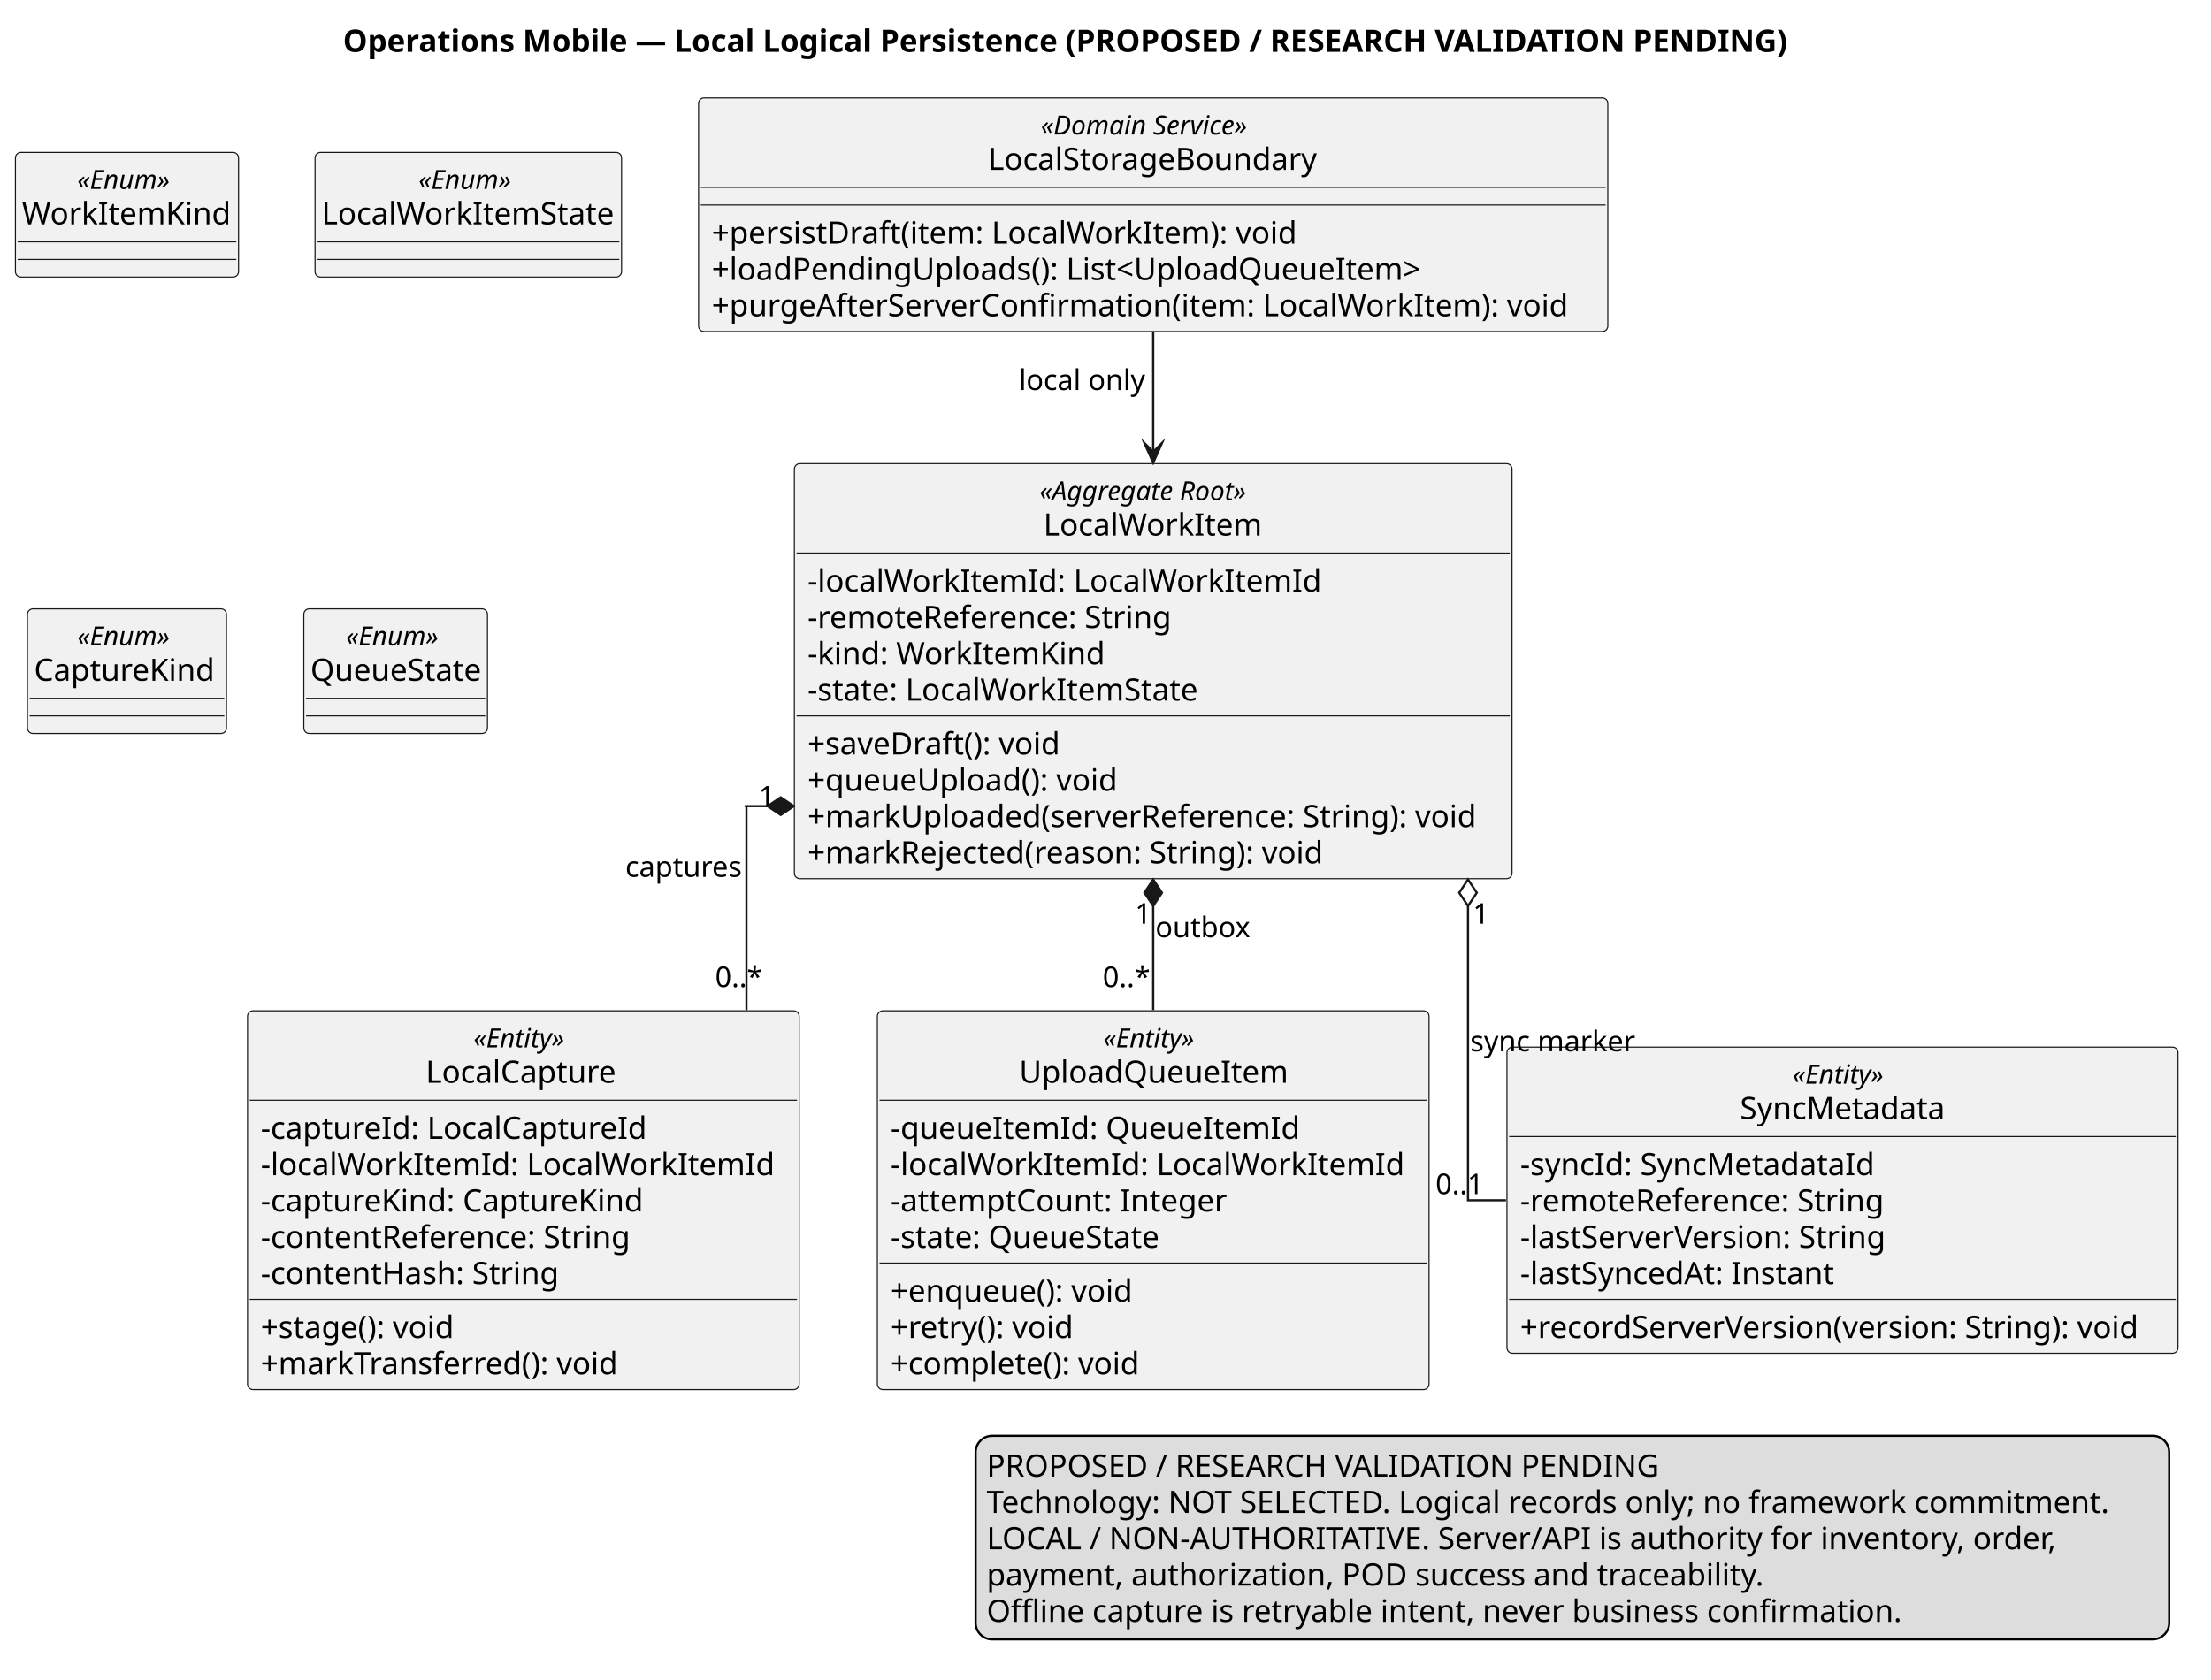
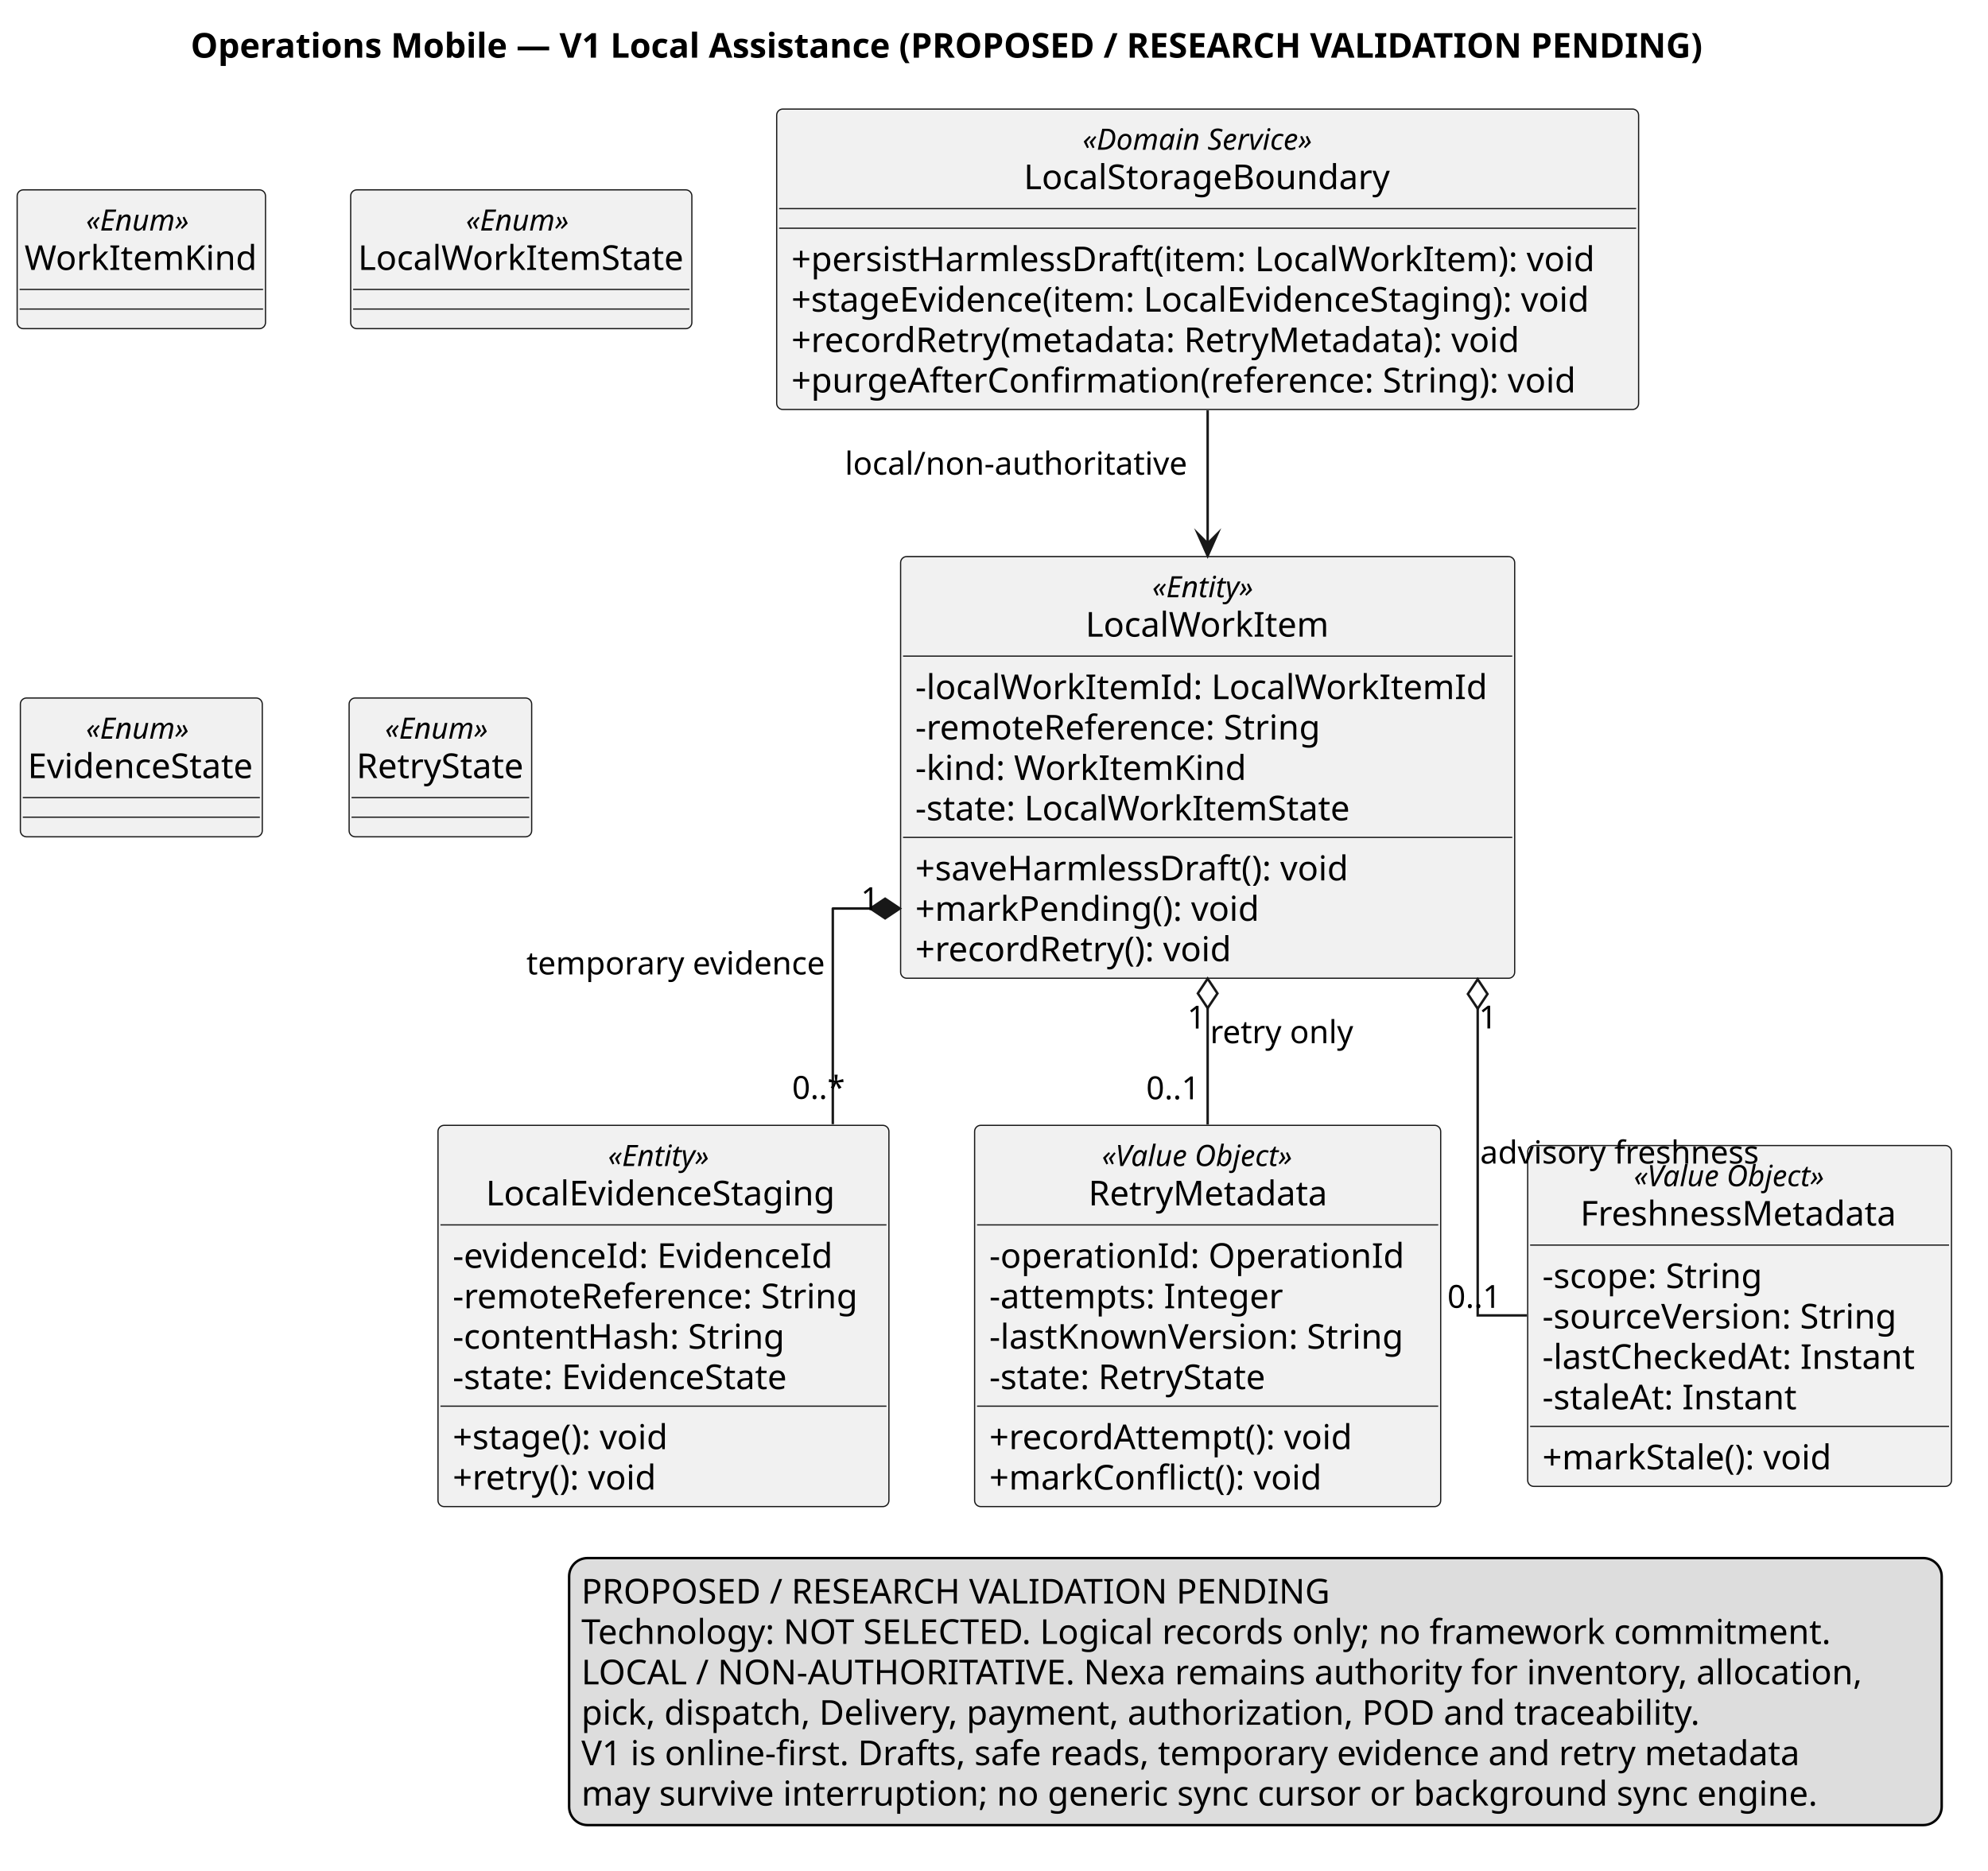
- <svg xmlns="http://www.w3.org/2000/svg" contentStyleType="text/css" data-diagram-type="CLASS" height="763px" preserveAspectRatio="none" style="width:1004px;height:763px;background:#FFFFFF;" version="1.1" viewBox="0 0 1004 763" width="1004px" zoomAndPan="magnify">
+ <svg xmlns="http://www.w3.org/2000/svg" contentStyleType="text/css" data-diagram-type="CLASS" height="763px" preserveAspectRatio="none" style="width:811px;height:763px;background:#FFFFFF;" version="1.1" viewBox="0 0 811 763" width="811px" zoomAndPan="magnify">
  <defs />
  <g>
    <g class="title" data-source-line="1">
-       <text fill="#000000" font-family="sans-serif" font-size="14" font-weight="700" lengthAdjust="spacing" textLength="685.528" x="155.74" y="23.535">Operations Mobile — Local Logical Persistence (PROPOSED / RESEARCH VALIDATION PENDING)</text>
+       <text fill="#000000" font-family="sans-serif" font-size="14" font-weight="700" lengthAdjust="spacing" textLength="648.539" x="77.784" y="23.535">Operations Mobile — V1 Local Assistance (PROPOSED / RESEARCH VALIDATION PENDING)</text>
    </g>
    <g class="entity" data-qualified-name="LocalWorkItem" data-source-line="7" id="ent0001">
-       <rect fill="#F1F1F1" height="188.527" rx="2.5" ry="2.5" style="stroke:#181818;stroke-width:0.5;" width="325.879" x="360.72" y="210.568" />
-       <text fill="#000000" font-family="sans-serif" font-size="12" font-style="italic" lengthAdjust="spacing" textLength="103.312" x="472.003" y="227.17">«Aggregate Root»</text>
-       <text fill="#000000" font-family="sans-serif" font-size="14" lengthAdjust="spacing" textLength="99.641" x="473.839" y="243.236">LocalWorkItem</text>
-       <line style="stroke:#181818;stroke-width:0.5;" x1="361.72" x2="685.599" y1="251.189" y2="251.189" />
-       <text fill="#000000" font-family="sans-serif" font-size="14" lengthAdjust="spacing" textLength="238.513" x="366.72" y="268.724">-localWorkItemId: LocalWorkItemId</text>
-       <text fill="#000000" font-family="sans-serif" font-size="14" lengthAdjust="spacing" textLength="171.951" x="366.72" y="285.213">-remoteReference: String</text>
-       <text fill="#000000" font-family="sans-serif" font-size="14" lengthAdjust="spacing" textLength="142.003" x="366.72" y="301.701">-kind: WorkItemKind</text>
-       <text fill="#000000" font-family="sans-serif" font-size="14" lengthAdjust="spacing" textLength="183.285" x="366.72" y="318.189">-state: LocalWorkItemState</text>
-       <line style="stroke:#181818;stroke-width:0.5;" x1="361.72" x2="685.599" y1="325.142" y2="325.142" />
-       <text fill="#000000" font-family="sans-serif" font-size="14" lengthAdjust="spacing" textLength="122.042" x="366.72" y="342.678">+saveDraft(): void</text>
-       <text fill="#000000" font-family="sans-serif" font-size="14" lengthAdjust="spacing" textLength="147.287" x="366.72" y="359.166">+queueUpload(): void</text>
-       <text fill="#000000" font-family="sans-serif" font-size="14" lengthAdjust="spacing" textLength="313.879" x="366.72" y="375.654">+markUploaded(serverReference: String): void</text>
-       <text fill="#000000" font-family="sans-serif" font-size="14" lengthAdjust="spacing" textLength="244.754" x="366.72" y="392.142">+markRejected(reason: String): void</text>
+       <rect fill="#F1F1F1" height="172.039" rx="2.5" ry="2.5" style="stroke:#181818;stroke-width:0.5;" width="250.513" x="367.4" y="227.058" />
+       <text fill="#000000" font-family="sans-serif" font-size="12" font-style="italic" lengthAdjust="spacing" textLength="45.24" x="470.036" y="243.66">«Entity»</text>
+       <text fill="#000000" font-family="sans-serif" font-size="14" lengthAdjust="spacing" textLength="99.641" x="442.836" y="259.726">LocalWorkItem</text>
+       <line style="stroke:#181818;stroke-width:0.5;" x1="368.4" x2="616.913" y1="267.679" y2="267.679" />
+       <text fill="#000000" font-family="sans-serif" font-size="14" lengthAdjust="spacing" textLength="238.513" x="373.4" y="285.214">-localWorkItemId: LocalWorkItemId</text>
+       <text fill="#000000" font-family="sans-serif" font-size="14" lengthAdjust="spacing" textLength="171.951" x="373.4" y="301.703">-remoteReference: String</text>
+       <text fill="#000000" font-family="sans-serif" font-size="14" lengthAdjust="spacing" textLength="142.003" x="373.4" y="318.191">-kind: WorkItemKind</text>
+       <text fill="#000000" font-family="sans-serif" font-size="14" lengthAdjust="spacing" textLength="183.285" x="373.4" y="334.679">-state: LocalWorkItemState</text>
+       <line style="stroke:#181818;stroke-width:0.5;" x1="368.4" x2="616.913" y1="341.632" y2="341.632" />
+       <text fill="#000000" font-family="sans-serif" font-size="14" lengthAdjust="spacing" textLength="184.981" x="373.4" y="359.168">+saveHarmlessDraft(): void</text>
+       <text fill="#000000" font-family="sans-serif" font-size="14" lengthAdjust="spacing" textLength="147.014" x="373.4" y="375.656">+markPending(): void</text>
+       <text fill="#000000" font-family="sans-serif" font-size="14" lengthAdjust="spacing" textLength="136.568" x="373.4" y="392.144">+recordRetry(): void</text>
    </g>
-     <g class="entity" data-qualified-name="LocalCapture" data-source-line="18" id="ent0002">
-       <rect fill="#F1F1F1" height="172.039" rx="2.5" ry="2.5" style="stroke:#181818;stroke-width:0.5;" width="250.513" x="112.4" y="459.098" />
-       <text fill="#000000" font-family="sans-serif" font-size="12" font-style="italic" lengthAdjust="spacing" textLength="45.24" x="215.036" y="475.7">«Entity»</text>
-       <text fill="#000000" font-family="sans-serif" font-size="14" lengthAdjust="spacing" textLength="88.696" x="193.308" y="491.766">LocalCapture</text>
-       <line style="stroke:#181818;stroke-width:0.5;" x1="113.4" x2="361.913" y1="499.719" y2="499.719" />
-       <text fill="#000000" font-family="sans-serif" font-size="14" lengthAdjust="spacing" textLength="182.513" x="118.4" y="517.255">-captureId: LocalCaptureId</text>
-       <text fill="#000000" font-family="sans-serif" font-size="14" lengthAdjust="spacing" textLength="238.513" x="118.4" y="533.743">-localWorkItemId: LocalWorkItemId</text>
-       <text fill="#000000" font-family="sans-serif" font-size="14" lengthAdjust="spacing" textLength="183.183" x="118.4" y="550.231">-captureKind: CaptureKind</text>
-       <text fill="#000000" font-family="sans-serif" font-size="14" lengthAdjust="spacing" textLength="175.137" x="118.4" y="566.719">-contentReference: String</text>
-       <text fill="#000000" font-family="sans-serif" font-size="14" lengthAdjust="spacing" textLength="142.194" x="118.4" y="583.208">-contentHash: String</text>
-       <line style="stroke:#181818;stroke-width:0.5;" x1="113.4" x2="361.913" y1="590.161" y2="590.161" />
-       <text fill="#000000" font-family="sans-serif" font-size="14" lengthAdjust="spacing" textLength="94.432" x="118.4" y="607.696">+stage(): void</text>
-       <text fill="#000000" font-family="sans-serif" font-size="14" lengthAdjust="spacing" textLength="171.664" x="118.4" y="624.184">+markTransferred(): void</text>
+     <g class="entity" data-qualified-name="LocalEvidenceStaging" data-source-line="17" id="ent0002">
+       <rect fill="#F1F1F1" height="155.551" rx="2.5" ry="2.5" style="stroke:#181818;stroke-width:0.5;" width="183.951" x="178.68" y="459.098" />
+       <text fill="#000000" font-family="sans-serif" font-size="12" font-style="italic" lengthAdjust="spacing" textLength="45.24" x="248.036" y="475.7">«Entity»</text>
+       <text fill="#000000" font-family="sans-serif" font-size="14" lengthAdjust="spacing" textLength="144.867" x="198.222" y="491.766">LocalEvidenceStaging</text>
+       <line style="stroke:#181818;stroke-width:0.5;" x1="179.68" x2="361.631" y1="499.719" y2="499.719" />
+       <text fill="#000000" font-family="sans-serif" font-size="14" lengthAdjust="spacing" textLength="161.164" x="184.68" y="517.255">-evidenceId: EvidenceId</text>
+       <text fill="#000000" font-family="sans-serif" font-size="14" lengthAdjust="spacing" textLength="171.951" x="184.68" y="533.743">-remoteReference: String</text>
+       <text fill="#000000" font-family="sans-serif" font-size="14" lengthAdjust="spacing" textLength="142.194" x="184.68" y="550.231">-contentHash: String</text>
+       <text fill="#000000" font-family="sans-serif" font-size="14" lengthAdjust="spacing" textLength="142.796" x="184.68" y="566.719">-state: EvidenceState</text>
+       <line style="stroke:#181818;stroke-width:0.5;" x1="179.68" x2="361.631" y1="573.673" y2="573.673" />
+       <text fill="#000000" font-family="sans-serif" font-size="14" lengthAdjust="spacing" textLength="94.432" x="184.68" y="591.208">+stage(): void</text>
+       <text fill="#000000" font-family="sans-serif" font-size="14" lengthAdjust="spacing" textLength="89.606" x="184.68" y="607.696">+retry(): void</text>
    </g>
-     <g class="entity" data-qualified-name="UploadQueueItem" data-source-line="28" id="ent0003">
-       <rect fill="#F1F1F1" height="172.039" rx="2.5" ry="2.5" style="stroke:#181818;stroke-width:0.5;" width="250.513" x="398.4" y="459.098" />
-       <text fill="#000000" font-family="sans-serif" font-size="12" font-style="italic" lengthAdjust="spacing" textLength="45.24" x="501.036" y="475.7">«Entity»</text>
-       <text fill="#000000" font-family="sans-serif" font-size="14" lengthAdjust="spacing" textLength="121.693" x="462.81" y="491.766">UploadQueueItem</text>
-       <line style="stroke:#181818;stroke-width:0.5;" x1="399.4" x2="647.913" y1="499.719" y2="499.719" />
-       <text fill="#000000" font-family="sans-serif" font-size="14" lengthAdjust="spacing" textLength="188.569" x="404.4" y="517.255">-queueItemId: QueueItemId</text>
-       <text fill="#000000" font-family="sans-serif" font-size="14" lengthAdjust="spacing" textLength="238.513" x="404.4" y="533.743">-localWorkItemId: LocalWorkItemId</text>
-       <text fill="#000000" font-family="sans-serif" font-size="14" lengthAdjust="spacing" textLength="158.997" x="404.4" y="550.231">-attemptCount: Integer</text>
-       <text fill="#000000" font-family="sans-serif" font-size="14" lengthAdjust="spacing" textLength="127.497" x="404.4" y="566.719">-state: QueueState</text>
-       <line style="stroke:#181818;stroke-width:0.5;" x1="399.4" x2="647.913" y1="573.673" y2="573.673" />
-       <text fill="#000000" font-family="sans-serif" font-size="14" lengthAdjust="spacing" textLength="116.074" x="404.4" y="591.208">+enqueue(): void</text>
-       <text fill="#000000" font-family="sans-serif" font-size="14" lengthAdjust="spacing" textLength="89.606" x="404.4" y="607.696">+retry(): void</text>
-       <text fill="#000000" font-family="sans-serif" font-size="14" lengthAdjust="spacing" textLength="120.333" x="404.4" y="624.184">+complete(): void</text>
+     <g class="entity" data-qualified-name="RetryMetadata" data-source-line="26" id="ent0003">
+       <rect fill="#F1F1F1" height="155.551" rx="2.5" ry="2.5" style="stroke:#181818;stroke-width:0.5;" width="190.138" x="397.59" y="459.098" />
+       <text fill="#000000" font-family="sans-serif" font-size="12" font-style="italic" lengthAdjust="spacing" textLength="86.291" x="449.513" y="475.7">«Value Object»</text>
+       <text fill="#000000" font-family="sans-serif" font-size="14" lengthAdjust="spacing" textLength="97.269" x="444.025" y="491.766">RetryMetadata</text>
+       <line style="stroke:#181818;stroke-width:0.5;" x1="398.59" x2="586.728" y1="499.719" y2="499.719" />
+       <text fill="#000000" font-family="sans-serif" font-size="14" lengthAdjust="spacing" textLength="175.41" x="403.59" y="517.255">-operationId: OperationId</text>
+       <text fill="#000000" font-family="sans-serif" font-size="14" lengthAdjust="spacing" textLength="125.234" x="403.59" y="533.743">-attempts: Integer</text>
+       <text fill="#000000" font-family="sans-serif" font-size="14" lengthAdjust="spacing" textLength="178.138" x="403.59" y="550.231">-lastKnownVersion: String</text>
+       <text fill="#000000" font-family="sans-serif" font-size="14" lengthAdjust="spacing" textLength="118.576" x="403.59" y="566.719">-state: RetryState</text>
+       <line style="stroke:#181818;stroke-width:0.5;" x1="398.59" x2="586.728" y1="573.673" y2="573.673" />
+       <text fill="#000000" font-family="sans-serif" font-size="14" lengthAdjust="spacing" textLength="156.686" x="403.59" y="591.208">+recordAttempt(): void</text>
+       <text fill="#000000" font-family="sans-serif" font-size="14" lengthAdjust="spacing" textLength="145.134" x="403.59" y="607.696">+markConflict(): void</text>
    </g>
-     <g class="entity" data-qualified-name="SyncMetadata" data-source-line="38" id="ent0004">
-       <rect fill="#F1F1F1" height="139.062" rx="2.5" ry="2.5" style="stroke:#181818;stroke-width:0.5;" width="304.708" x="684.3" y="475.588" />
-       <text fill="#000000" font-family="sans-serif" font-size="12" font-style="italic" lengthAdjust="spacing" textLength="45.24" x="814.034" y="492.19">«Entity»</text>
-       <text fill="#000000" font-family="sans-serif" font-size="14" lengthAdjust="spacing" textLength="93.051" x="790.129" y="508.256">SyncMetadata</text>
-       <line style="stroke:#181818;stroke-width:0.5;" x1="685.3" x2="988.008" y1="516.209" y2="516.209" />
-       <text fill="#000000" font-family="sans-serif" font-size="14" lengthAdjust="spacing" textLength="166.011" x="690.3" y="533.745">-syncId: SyncMetadataId</text>
-       <text fill="#000000" font-family="sans-serif" font-size="14" lengthAdjust="spacing" textLength="171.951" x="690.3" y="550.233">-remoteReference: String</text>
-       <text fill="#000000" font-family="sans-serif" font-size="14" lengthAdjust="spacing" textLength="174.077" x="690.3" y="566.721">-lastServerVersion: String</text>
-       <text fill="#000000" font-family="sans-serif" font-size="14" lengthAdjust="spacing" textLength="150.083" x="690.3" y="583.209">-lastSyncedAt: Instant</text>
-       <line style="stroke:#181818;stroke-width:0.5;" x1="685.3" x2="988.008" y1="590.163" y2="590.163" />
-       <text fill="#000000" font-family="sans-serif" font-size="14" lengthAdjust="spacing" textLength="292.708" x="690.3" y="607.698">+recordServerVersion(version: String): void</text>
+     <g class="entity" data-qualified-name="FreshnessMetadata" data-source-line="35" id="ent0004">
+       <rect fill="#F1F1F1" height="139.062" rx="2.5" ry="2.5" style="stroke:#181818;stroke-width:0.5;" width="172.898" x="623.21" y="467.338" />
+       <text fill="#000000" font-family="sans-serif" font-size="12" font-style="italic" lengthAdjust="spacing" textLength="86.291" x="666.513" y="483.94">«Value Object»</text>
+       <text fill="#000000" font-family="sans-serif" font-size="14" lengthAdjust="spacing" textLength="129.958" x="644.68" y="500.006">FreshnessMetadata</text>
+       <line style="stroke:#181818;stroke-width:0.5;" x1="624.21" x2="795.107" y1="507.959" y2="507.959" />
+       <text fill="#000000" font-family="sans-serif" font-size="14" lengthAdjust="spacing" textLength="96.448" x="629.21" y="525.495">-scope: String</text>
+       <text fill="#000000" font-family="sans-serif" font-size="14" lengthAdjust="spacing" textLength="153.207" x="629.21" y="541.983">-sourceVersion: String</text>
+       <text fill="#000000" font-family="sans-serif" font-size="14" lengthAdjust="spacing" textLength="160.898" x="629.21" y="558.471">-lastCheckedAt: Instant</text>
+       <text fill="#000000" font-family="sans-serif" font-size="14" lengthAdjust="spacing" textLength="110.558" x="629.21" y="574.959">-staleAt: Instant</text>
+       <line style="stroke:#181818;stroke-width:0.5;" x1="624.21" x2="795.107" y1="581.913" y2="581.913" />
+       <text fill="#000000" font-family="sans-serif" font-size="14" lengthAdjust="spacing" textLength="124.865" x="629.21" y="599.448">+markStale(): void</text>
    </g>
-     <g class="entity" data-qualified-name="LocalStorageBoundary" data-source-line="46" id="ent0005">
-       <rect fill="#F1F1F1" height="106.086" rx="2.5" ry="2.5" style="stroke:#181818;stroke-width:0.5;" width="412.894" x="317.21" y="44.488" />
-       <text fill="#000000" font-family="sans-serif" font-size="12" font-style="italic" lengthAdjust="spacing" textLength="102.047" x="472.633" y="61.09">«Domain Service»</text>
-       <text fill="#000000" font-family="sans-serif" font-size="14" lengthAdjust="spacing" textLength="149.994" x="448.66" y="77.156">LocalStorageBoundary</text>
-       <line style="stroke:#181818;stroke-width:0.5;" x1="318.21" x2="729.104" y1="85.109" y2="85.109" />
-       <line style="stroke:#181818;stroke-width:0.5;" x1="318.21" x2="729.104" y1="93.109" y2="93.109" />
-       <text fill="#000000" font-family="sans-serif" font-size="14" lengthAdjust="spacing" textLength="276.678" x="323.21" y="110.644">+persistDraft(item: LocalWorkItem): void</text>
-       <text fill="#000000" font-family="sans-serif" font-size="14" lengthAdjust="spacing" textLength="335.46" x="323.21" y="127.133">+loadPendingUploads(): List&lt;UploadQueueItem&gt;</text>
-       <text fill="#000000" font-family="sans-serif" font-size="14" lengthAdjust="spacing" textLength="400.894" x="323.21" y="143.621">+purgeAfterServerConfirmation(item: LocalWorkItem): void</text>
+     <g class="entity" data-qualified-name="LocalStorageBoundary" data-source-line="43" id="ent0005">
+       <rect fill="#F1F1F1" height="122.574" rx="2.5" ry="2.5" style="stroke:#181818;stroke-width:0.5;" width="351.616" x="316.85" y="44.488" />
+       <text fill="#000000" font-family="sans-serif" font-size="12" font-style="italic" lengthAdjust="spacing" textLength="102.047" x="441.635" y="61.09">«Domain Service»</text>
+       <text fill="#000000" font-family="sans-serif" font-size="14" lengthAdjust="spacing" textLength="149.994" x="417.661" y="77.156">LocalStorageBoundary</text>
+       <line style="stroke:#181818;stroke-width:0.5;" x1="317.85" x2="667.466" y1="85.109" y2="85.109" />
+       <line style="stroke:#181818;stroke-width:0.5;" x1="317.85" x2="667.466" y1="93.109" y2="93.109" />
+       <text fill="#000000" font-family="sans-serif" font-size="14" lengthAdjust="spacing" textLength="339.616" x="322.85" y="110.644">+persistHarmlessDraft(item: LocalWorkItem): void</text>
+       <text fill="#000000" font-family="sans-serif" font-size="14" lengthAdjust="spacing" textLength="337.463" x="322.85" y="127.133">+stageEvidence(item: LocalEvidenceStaging): void</text>
+       <text fill="#000000" font-family="sans-serif" font-size="14" lengthAdjust="spacing" textLength="306.045" x="322.85" y="143.621">+recordRetry(metadata: RetryMetadata): void</text>
+       <text fill="#000000" font-family="sans-serif" font-size="14" lengthAdjust="spacing" textLength="332.89" x="322.85" y="160.109">+purgeAfterConfirmation(reference: String): void</text>
    </g>
-     <g class="entity" data-qualified-name="WorkItemKind" data-source-line="57" id="ent0010">
-       <rect fill="#F1F1F1" height="56.621" rx="2.5" ry="2.5" style="stroke:#181818;stroke-width:0.5;" width="101.314" x="7" y="69.218" />
-       <text fill="#000000" font-family="sans-serif" font-size="12" font-style="italic" lengthAdjust="spacing" textLength="45.176" x="35.069" y="85.82">«Enum»</text>
-       <text fill="#000000" font-family="sans-serif" font-size="14" lengthAdjust="spacing" textLength="95.314" x="10" y="101.886">WorkItemKind</text>
-       <line style="stroke:#181818;stroke-width:0.5;" x1="8" x2="107.314" y1="109.839" y2="109.839" />
-       <line style="stroke:#181818;stroke-width:0.5;" x1="8" x2="107.314" y1="117.839" y2="117.839" />
+     <g class="entity" data-qualified-name="WorkItemKind" data-source-line="55" id="ent0010">
+       <rect fill="#F1F1F1" height="56.621" rx="2.5" ry="2.5" style="stroke:#181818;stroke-width:0.5;" width="101.314" x="7" y="77.458" />
+       <text fill="#000000" font-family="sans-serif" font-size="12" font-style="italic" lengthAdjust="spacing" textLength="45.176" x="35.069" y="94.06">«Enum»</text>
+       <text fill="#000000" font-family="sans-serif" font-size="14" lengthAdjust="spacing" textLength="95.314" x="10" y="110.126">WorkItemKind</text>
+       <line style="stroke:#181818;stroke-width:0.5;" x1="8" x2="107.314" y1="118.079" y2="118.079" />
+       <line style="stroke:#181818;stroke-width:0.5;" x1="8" x2="107.314" y1="126.079" y2="126.079" />
    </g>
-     <g class="entity" data-qualified-name="LocalWorkItemState" data-source-line="58" id="ent0011">
-       <rect fill="#F1F1F1" height="56.621" rx="2.5" ry="2.5" style="stroke:#181818;stroke-width:0.5;" width="139.185" x="143.06" y="69.218" />
-       <text fill="#000000" font-family="sans-serif" font-size="12" font-style="italic" lengthAdjust="spacing" textLength="45.176" x="190.064" y="85.82">«Enum»</text>
-       <text fill="#000000" font-family="sans-serif" font-size="14" lengthAdjust="spacing" textLength="133.185" x="146.06" y="101.886">LocalWorkItemState</text>
-       <line style="stroke:#181818;stroke-width:0.5;" x1="144.06" x2="281.245" y1="109.839" y2="109.839" />
-       <line style="stroke:#181818;stroke-width:0.5;" x1="144.06" x2="281.245" y1="117.839" y2="117.839" />
+     <g class="entity" data-qualified-name="LocalWorkItemState" data-source-line="56" id="ent0011">
+       <rect fill="#F1F1F1" height="56.621" rx="2.5" ry="2.5" style="stroke:#181818;stroke-width:0.5;" width="139.185" x="143.06" y="77.458" />
+       <text fill="#000000" font-family="sans-serif" font-size="12" font-style="italic" lengthAdjust="spacing" textLength="45.176" x="190.064" y="94.06">«Enum»</text>
+       <text fill="#000000" font-family="sans-serif" font-size="14" lengthAdjust="spacing" textLength="133.185" x="146.06" y="110.126">LocalWorkItemState</text>
+       <line style="stroke:#181818;stroke-width:0.5;" x1="144.06" x2="281.245" y1="118.079" y2="118.079" />
+       <line style="stroke:#181818;stroke-width:0.5;" x1="144.06" x2="281.245" y1="126.079" y2="126.079" />
    </g>
-     <g class="entity" data-qualified-name="CaptureKind" data-source-line="59" id="ent0012">
-       <rect fill="#F1F1F1" height="56.621" rx="2.5" ry="2.5" style="stroke:#181818;stroke-width:0.5;" width="90.369" x="12.47" y="276.528" />
-       <text fill="#000000" font-family="sans-serif" font-size="12" font-style="italic" lengthAdjust="spacing" textLength="45.176" x="35.067" y="293.13">«Enum»</text>
-       <text fill="#000000" font-family="sans-serif" font-size="14" lengthAdjust="spacing" textLength="84.369" x="15.47" y="309.196">CaptureKind</text>
-       <line style="stroke:#181818;stroke-width:0.5;" x1="13.47" x2="101.839" y1="317.149" y2="317.149" />
-       <line style="stroke:#181818;stroke-width:0.5;" x1="13.47" x2="101.839" y1="325.149" y2="325.149" />
+     <g class="entity" data-qualified-name="EvidenceState" data-source-line="57" id="ent0012">
+       <rect fill="#F1F1F1" height="56.621" rx="2.5" ry="2.5" style="stroke:#181818;stroke-width:0.5;" width="98.695" x="8.31" y="284.768" />
+       <text fill="#000000" font-family="sans-serif" font-size="12" font-style="italic" lengthAdjust="spacing" textLength="45.176" x="35.07" y="301.37">«Enum»</text>
+       <text fill="#000000" font-family="sans-serif" font-size="14" lengthAdjust="spacing" textLength="92.695" x="11.31" y="317.436">EvidenceState</text>
+       <line style="stroke:#181818;stroke-width:0.5;" x1="9.31" x2="106.005" y1="325.389" y2="325.389" />
+       <line style="stroke:#181818;stroke-width:0.5;" x1="9.31" x2="106.005" y1="333.389" y2="333.389" />
    </g>
-     <g class="entity" data-qualified-name="QueueState" data-source-line="60" id="ent0013">
-       <rect fill="#F1F1F1" height="56.621" rx="2.5" ry="2.5" style="stroke:#181818;stroke-width:0.5;" width="83.397" x="137.96" y="276.528" />
-       <text fill="#000000" font-family="sans-serif" font-size="12" font-style="italic" lengthAdjust="spacing" textLength="45.176" x="157.07" y="293.13">«Enum»</text>
-       <text fill="#000000" font-family="sans-serif" font-size="14" lengthAdjust="spacing" textLength="77.397" x="140.96" y="309.196">QueueState</text>
-       <line style="stroke:#181818;stroke-width:0.5;" x1="138.96" x2="220.357" y1="317.149" y2="317.149" />
-       <line style="stroke:#181818;stroke-width:0.5;" x1="138.96" x2="220.357" y1="325.149" y2="325.149" />
+     <g class="entity" data-qualified-name="RetryState" data-source-line="58" id="ent0013">
+       <rect fill="#F1F1F1" height="56.621" rx="2.5" ry="2.5" style="stroke:#181818;stroke-width:0.5;" width="74.476" x="142.42" y="284.768" />
+       <text fill="#000000" font-family="sans-serif" font-size="12" font-style="italic" lengthAdjust="spacing" textLength="45.176" x="157.07" y="301.37">«Enum»</text>
+       <text fill="#000000" font-family="sans-serif" font-size="14" lengthAdjust="spacing" textLength="68.476" x="145.42" y="317.436">RetryState</text>
+       <line style="stroke:#181818;stroke-width:0.5;" x1="143.42" x2="215.896" y1="325.389" y2="325.389" />
+       <line style="stroke:#181818;stroke-width:0.5;" x1="143.42" x2="215.896" y1="333.389" y2="333.389" />
    </g>
-     <g class="link" data-entity-1="ent0001" data-entity-2="ent0002" data-link-type="composition" data-source-line="52" id="lnk6">
-       <path codeLine="52" d="M348.51,366.138 C335.33,366.138 338.96,366.138 338.96,366.138 C338.96,366.138 338.96,413.008 338.96,458.778" fill="none" id="LocalWorkItem-backto-LocalCapture" style="stroke:#181818;stroke-width:1;" />
-       <polygon fill="#181818" points="360.51,366.138,354.51,362.138,348.51,366.138,354.51,370.138,360.51,366.138" style="stroke:#181818;stroke-width:1;stroke-linejoin:miter;stroke-miterlimit:10;" />
-       <text fill="#000000" font-family="sans-serif" font-size="13" lengthAdjust="spacing" textLength="54.139" x="283.96" y="398.247">captures</text>
-       <text fill="#000000" font-family="sans-serif" font-size="13" lengthAdjust="spacing" textLength="8.22" x="344.419" y="366.32">1</text>
-       <text fill="#000000" font-family="sans-serif" font-size="13" lengthAdjust="spacing" textLength="22.712" x="324.751" y="448.296">0..*</text>
+     <g class="link" data-entity-1="ent0001" data-entity-2="ent0002" data-link-type="composition" data-source-line="50" id="lnk6">
+       <path codeLine="50" d="M355.08,370.648 C338.85,370.648 339.74,370.648 339.74,370.648 C339.74,370.648 339.74,415.518 339.74,458.628" fill="none" id="LocalWorkItem-backto-LocalEvidenceStaging" style="stroke:#181818;stroke-width:1;" />
+       <polygon fill="#181818" points="367.08,370.648,361.08,366.648,355.08,370.648,361.08,374.648,367.08,370.648" style="stroke:#181818;stroke-width:1;stroke-linejoin:miter;stroke-miterlimit:10;" />
+       <text fill="#000000" font-family="sans-serif" font-size="13" lengthAdjust="spacing" textLength="124.255" x="214.74" y="397.537">temporary evidence</text>
+       <text fill="#000000" font-family="sans-serif" font-size="13" lengthAdjust="spacing" textLength="8.22" x="351.191" y="371.277">1</text>
+       <text fill="#000000" font-family="sans-serif" font-size="13" lengthAdjust="spacing" textLength="22.712" x="323.127" y="448.306">0..*</text>
    </g>
-     <g class="link" data-entity-1="ent0001" data-entity-2="ent0003" data-link-type="composition" data-source-line="53" id="lnk7">
-       <path codeLine="53" d="M523.66,411.458 C523.66,431.028 523.66,439.538 523.66,458.798" fill="none" id="LocalWorkItem-backto-UploadQueueItem" style="stroke:#181818;stroke-width:1;" />
-       <polygon fill="#181818" points="523.66,399.458,519.66,405.458,523.66,411.458,527.66,405.458,523.66,399.458" style="stroke:#181818;stroke-width:1;stroke-linejoin:miter;stroke-miterlimit:10;" />
-       <text fill="#000000" font-family="sans-serif" font-size="13" lengthAdjust="spacing" textLength="45.056" x="524.66" y="425.697">outbox</text>
-       <text fill="#000000" font-family="sans-serif" font-size="13" lengthAdjust="spacing" textLength="8.22" x="515.374" y="419.538">1</text>
-       <text fill="#000000" font-family="sans-serif" font-size="13" lengthAdjust="spacing" textLength="22.712" x="500.746" y="448.317">0..*</text>
+     <g class="link" data-entity-1="ent0001" data-entity-2="ent0003" data-link-type="aggregation" data-source-line="51" id="lnk7">
+       <path codeLine="51" d="M492.66,411.278 C492.66,430.858 492.66,439.548 492.66,458.768" fill="none" id="LocalWorkItem-backto-RetryMetadata" style="stroke:#181818;stroke-width:1;" />
+       <polygon fill="none" points="492.66,399.278,488.66,405.278,492.66,411.278,496.66,405.278,492.66,399.278" style="stroke:#181818;stroke-width:1;stroke-linejoin:miter;stroke-miterlimit:10;" />
+       <text fill="#000000" font-family="sans-serif" font-size="13" lengthAdjust="spacing" textLength="60.252" x="493.66" y="425.597">retry only</text>
+       <text fill="#000000" font-family="sans-serif" font-size="13" lengthAdjust="spacing" textLength="8.22" x="484.338" y="419.619">1</text>
+       <text fill="#000000" font-family="sans-serif" font-size="13" lengthAdjust="spacing" textLength="24.667" x="467.585" y="448.459">0..1</text>
    </g>
-     <g class="link" data-entity-1="ent0001" data-entity-2="ent0004" data-link-type="aggregation" data-source-line="54" id="lnk8">
-       <path codeLine="54" d="M666.61,411.468 C666.61,478.708 666.61,545.138 666.61,545.138 C666.61,545.138 673.23,545.138 683.85,545.138" fill="none" id="LocalWorkItem-backto-SyncMetadata" style="stroke:#181818;stroke-width:1;" />
-       <polygon fill="none" points="666.61,399.468,662.61,405.468,666.61,411.468,670.61,405.468,666.61,399.468" style="stroke:#181818;stroke-width:1;stroke-linejoin:miter;stroke-miterlimit:10;" />
-       <text fill="#000000" font-family="sans-serif" font-size="13" lengthAdjust="spacing" textLength="77.054" x="667.61" y="477.487">sync marker</text>
-       <text fill="#000000" font-family="sans-serif" font-size="13" lengthAdjust="spacing" textLength="8.22" x="668.822" y="419.549">1</text>
-       <text fill="#000000" font-family="sans-serif" font-size="13" lengthAdjust="spacing" textLength="24.667" x="651.884" y="542.352">0..1</text>
+     <g class="link" data-entity-1="ent0001" data-entity-2="ent0004" data-link-type="aggregation" data-source-line="52" id="lnk8">
+       <path codeLine="52" d="M602.82,411.518 C602.82,474.428 602.82,536.648 602.82,536.648 C602.82,536.648 611.04,536.648 622.91,536.648" fill="none" id="LocalWorkItem-backto-FreshnessMetadata" style="stroke:#181818;stroke-width:1;" />
+       <polygon fill="none" points="602.82,399.518,598.82,405.518,602.82,411.518,606.82,405.518,602.82,399.518" style="stroke:#181818;stroke-width:1;stroke-linejoin:miter;stroke-miterlimit:10;" />
+       <text fill="#000000" font-family="sans-serif" font-size="13" lengthAdjust="spacing" textLength="117.286" x="603.82" y="474.697">advisory freshness</text>
+       <text fill="#000000" font-family="sans-serif" font-size="13" lengthAdjust="spacing" textLength="8.22" x="603.289" y="419.585">1</text>
+       <text fill="#000000" font-family="sans-serif" font-size="13" lengthAdjust="spacing" textLength="24.667" x="590.452" y="533.566">0..1</text>
    </g>
-     <g class="link" data-entity-1="ent0005" data-entity-2="ent0001" data-link-type="dependency" data-source-line="55" id="lnk9">
-       <path codeLine="55" d="M523.66,150.918 C523.66,169.028 523.66,184.848 523.66,205.198" fill="none" id="LocalStorageBoundary-to-LocalWorkItem" style="stroke:#181818;stroke-width:1;" />
-       <polygon fill="#181818" points="523.66,210.198,527.66,201.198,523.66,205.198,519.66,201.198,523.66,210.198" style="stroke:#181818;stroke-width:1;stroke-linejoin:miter;stroke-miterlimit:10;" />
-       <text fill="#000000" font-family="sans-serif" font-size="13" lengthAdjust="spacing" textLength="60.055" x="462.66" y="177.127">local only</text>
+     <g class="link" data-entity-1="ent0005" data-entity-2="ent0001" data-link-type="dependency" data-source-line="53" id="lnk9">
+       <path codeLine="53" d="M492.66,167.408 C492.66,186.028 492.66,201.828 492.66,221.738" fill="none" id="LocalStorageBoundary-to-LocalWorkItem" style="stroke:#181818;stroke-width:1;" />
+       <polygon fill="#181818" points="492.66,226.738,496.66,217.738,492.66,221.738,488.66,217.738,492.66,226.738" style="stroke:#181818;stroke-width:1;stroke-linejoin:miter;stroke-miterlimit:10;" />
+       <text fill="#000000" font-family="sans-serif" font-size="13" lengthAdjust="spacing" textLength="147.672" x="344.66" y="193.647">local/non-authoritative</text>
    </g>
-     <g class="legend" data-source-line="62">
-       <rect fill="#DDDDDD" height="92.441" rx="7.5" ry="7.5" style="stroke:#000000;stroke-width:1;" width="541.98" x="443.029" y="652.137" />
-       <text fill="#000000" font-family="sans-serif" font-size="14" lengthAdjust="spacing" textLength="312.019" x="448.029" y="670.673">PROPOSED / RESEARCH VALIDATION PENDING</text>
-       <text fill="#000000" font-family="sans-serif" font-size="14" lengthAdjust="spacing" textLength="531.98" x="448.029" y="687.161">Technology: NOT SELECTED. Logical records only; no framework commitment.</text>
-       <text fill="#000000" font-family="sans-serif" font-size="14" lengthAdjust="spacing" textLength="513.844" x="448.029" y="703.649">LOCAL / NON-AUTHORITATIVE. Server/API is authority for inventory, order,</text>
-       <text fill="#000000" font-family="sans-serif" font-size="14" lengthAdjust="spacing" textLength="366.611" x="448.029" y="720.137">payment, authorization, POD success and traceability.</text>
-       <text fill="#000000" font-family="sans-serif" font-size="14" lengthAdjust="spacing" textLength="431.327" x="448.029" y="736.626">Offline capture is retryable intent, never business confirmation.</text>
+     <g class="legend" data-source-line="60">
+       <rect fill="#DDDDDD" height="108.93" rx="7.5" ry="7.5" style="stroke:#000000;stroke-width:1;" width="559.938" x="232.17" y="635.649" />
+       <text fill="#000000" font-family="sans-serif" font-size="14" lengthAdjust="spacing" textLength="312.019" x="237.17" y="654.184">PROPOSED / RESEARCH VALIDATION PENDING</text>
+       <text fill="#000000" font-family="sans-serif" font-size="14" lengthAdjust="spacing" textLength="531.98" x="237.17" y="670.673">Technology: NOT SELECTED. Logical records only; no framework commitment.</text>
+       <text fill="#000000" font-family="sans-serif" font-size="14" lengthAdjust="spacing" textLength="549.938" x="237.17" y="687.161">LOCAL / NON-AUTHORITATIVE. Nexa remains authority for inventory, allocation,</text>
+       <text fill="#000000" font-family="sans-serif" font-size="14" lengthAdjust="spacing" textLength="476.834" x="237.17" y="703.649">pick, dispatch, Delivery, payment, authorization, POD and traceability.</text>
+       <text fill="#000000" font-family="sans-serif" font-size="14" lengthAdjust="spacing" textLength="520.304" x="237.17" y="720.137">V1 is online-first. Drafts, safe reads, temporary evidence and retry metadata</text>
+       <text fill="#000000" font-family="sans-serif" font-size="14" lengthAdjust="spacing" textLength="522.614" x="237.17" y="736.626">may survive interruption; no generic sync cursor or background sync engine.</text>
    </g>
  </g>
</svg>
